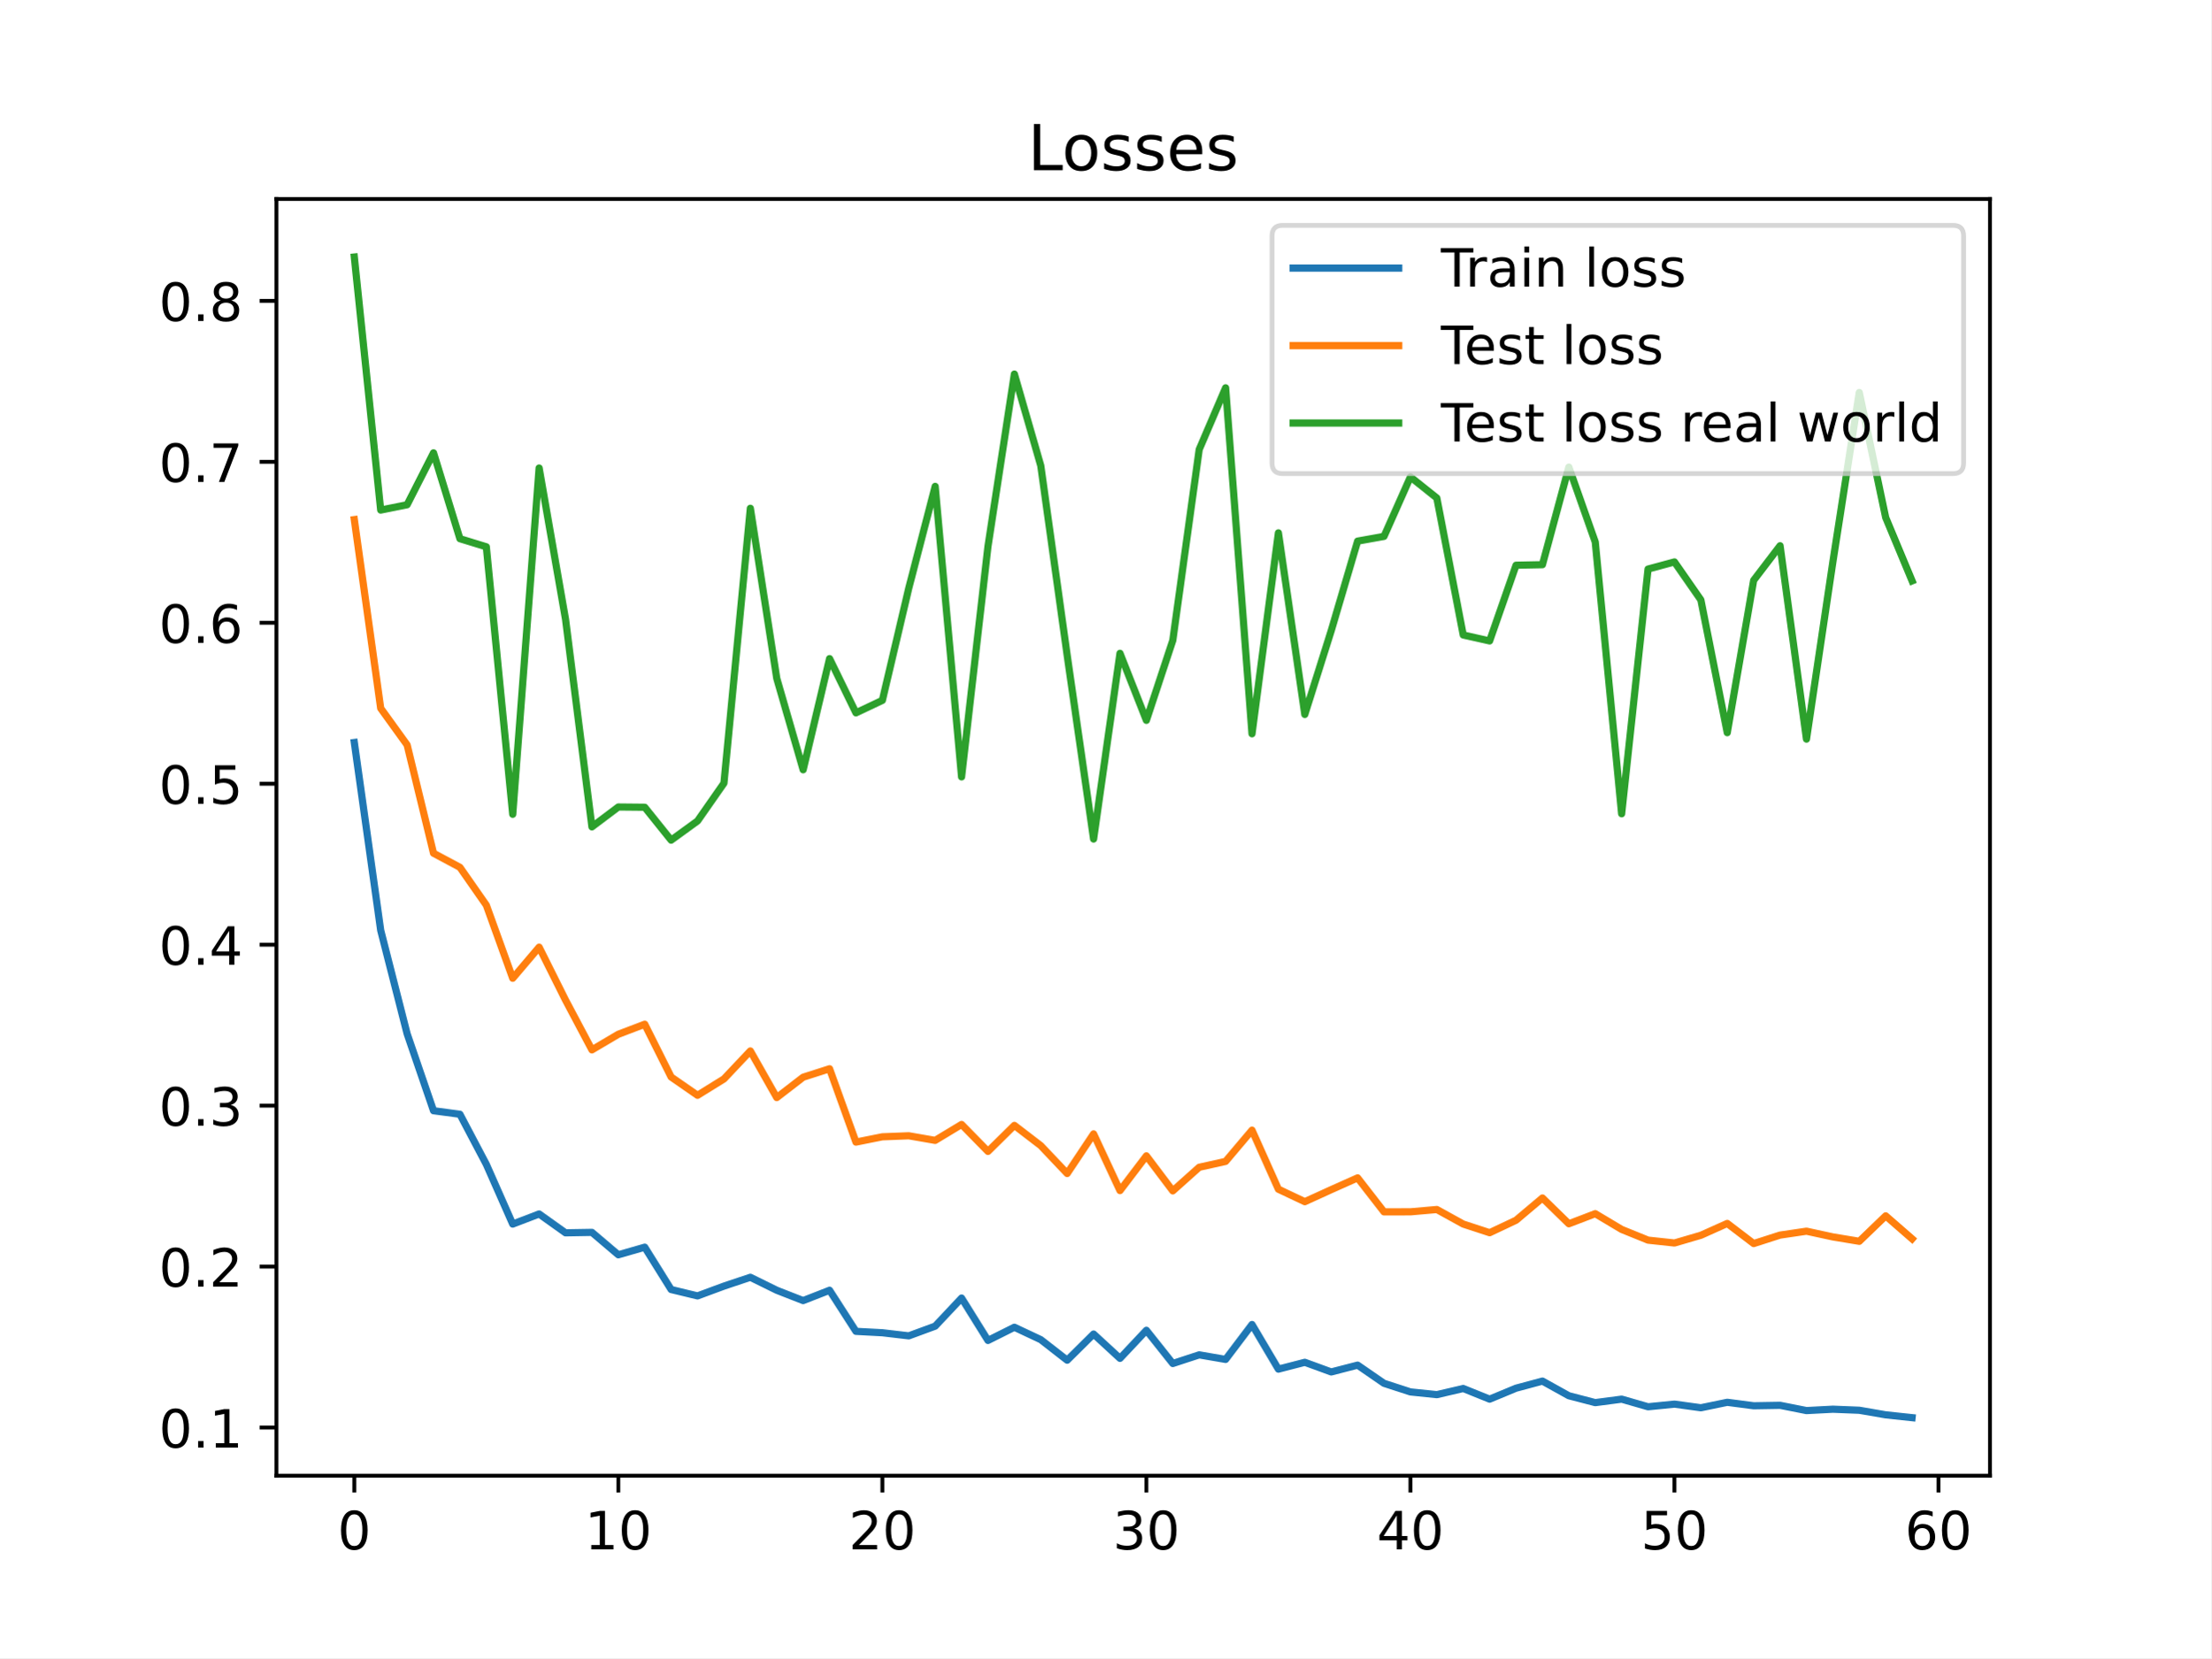
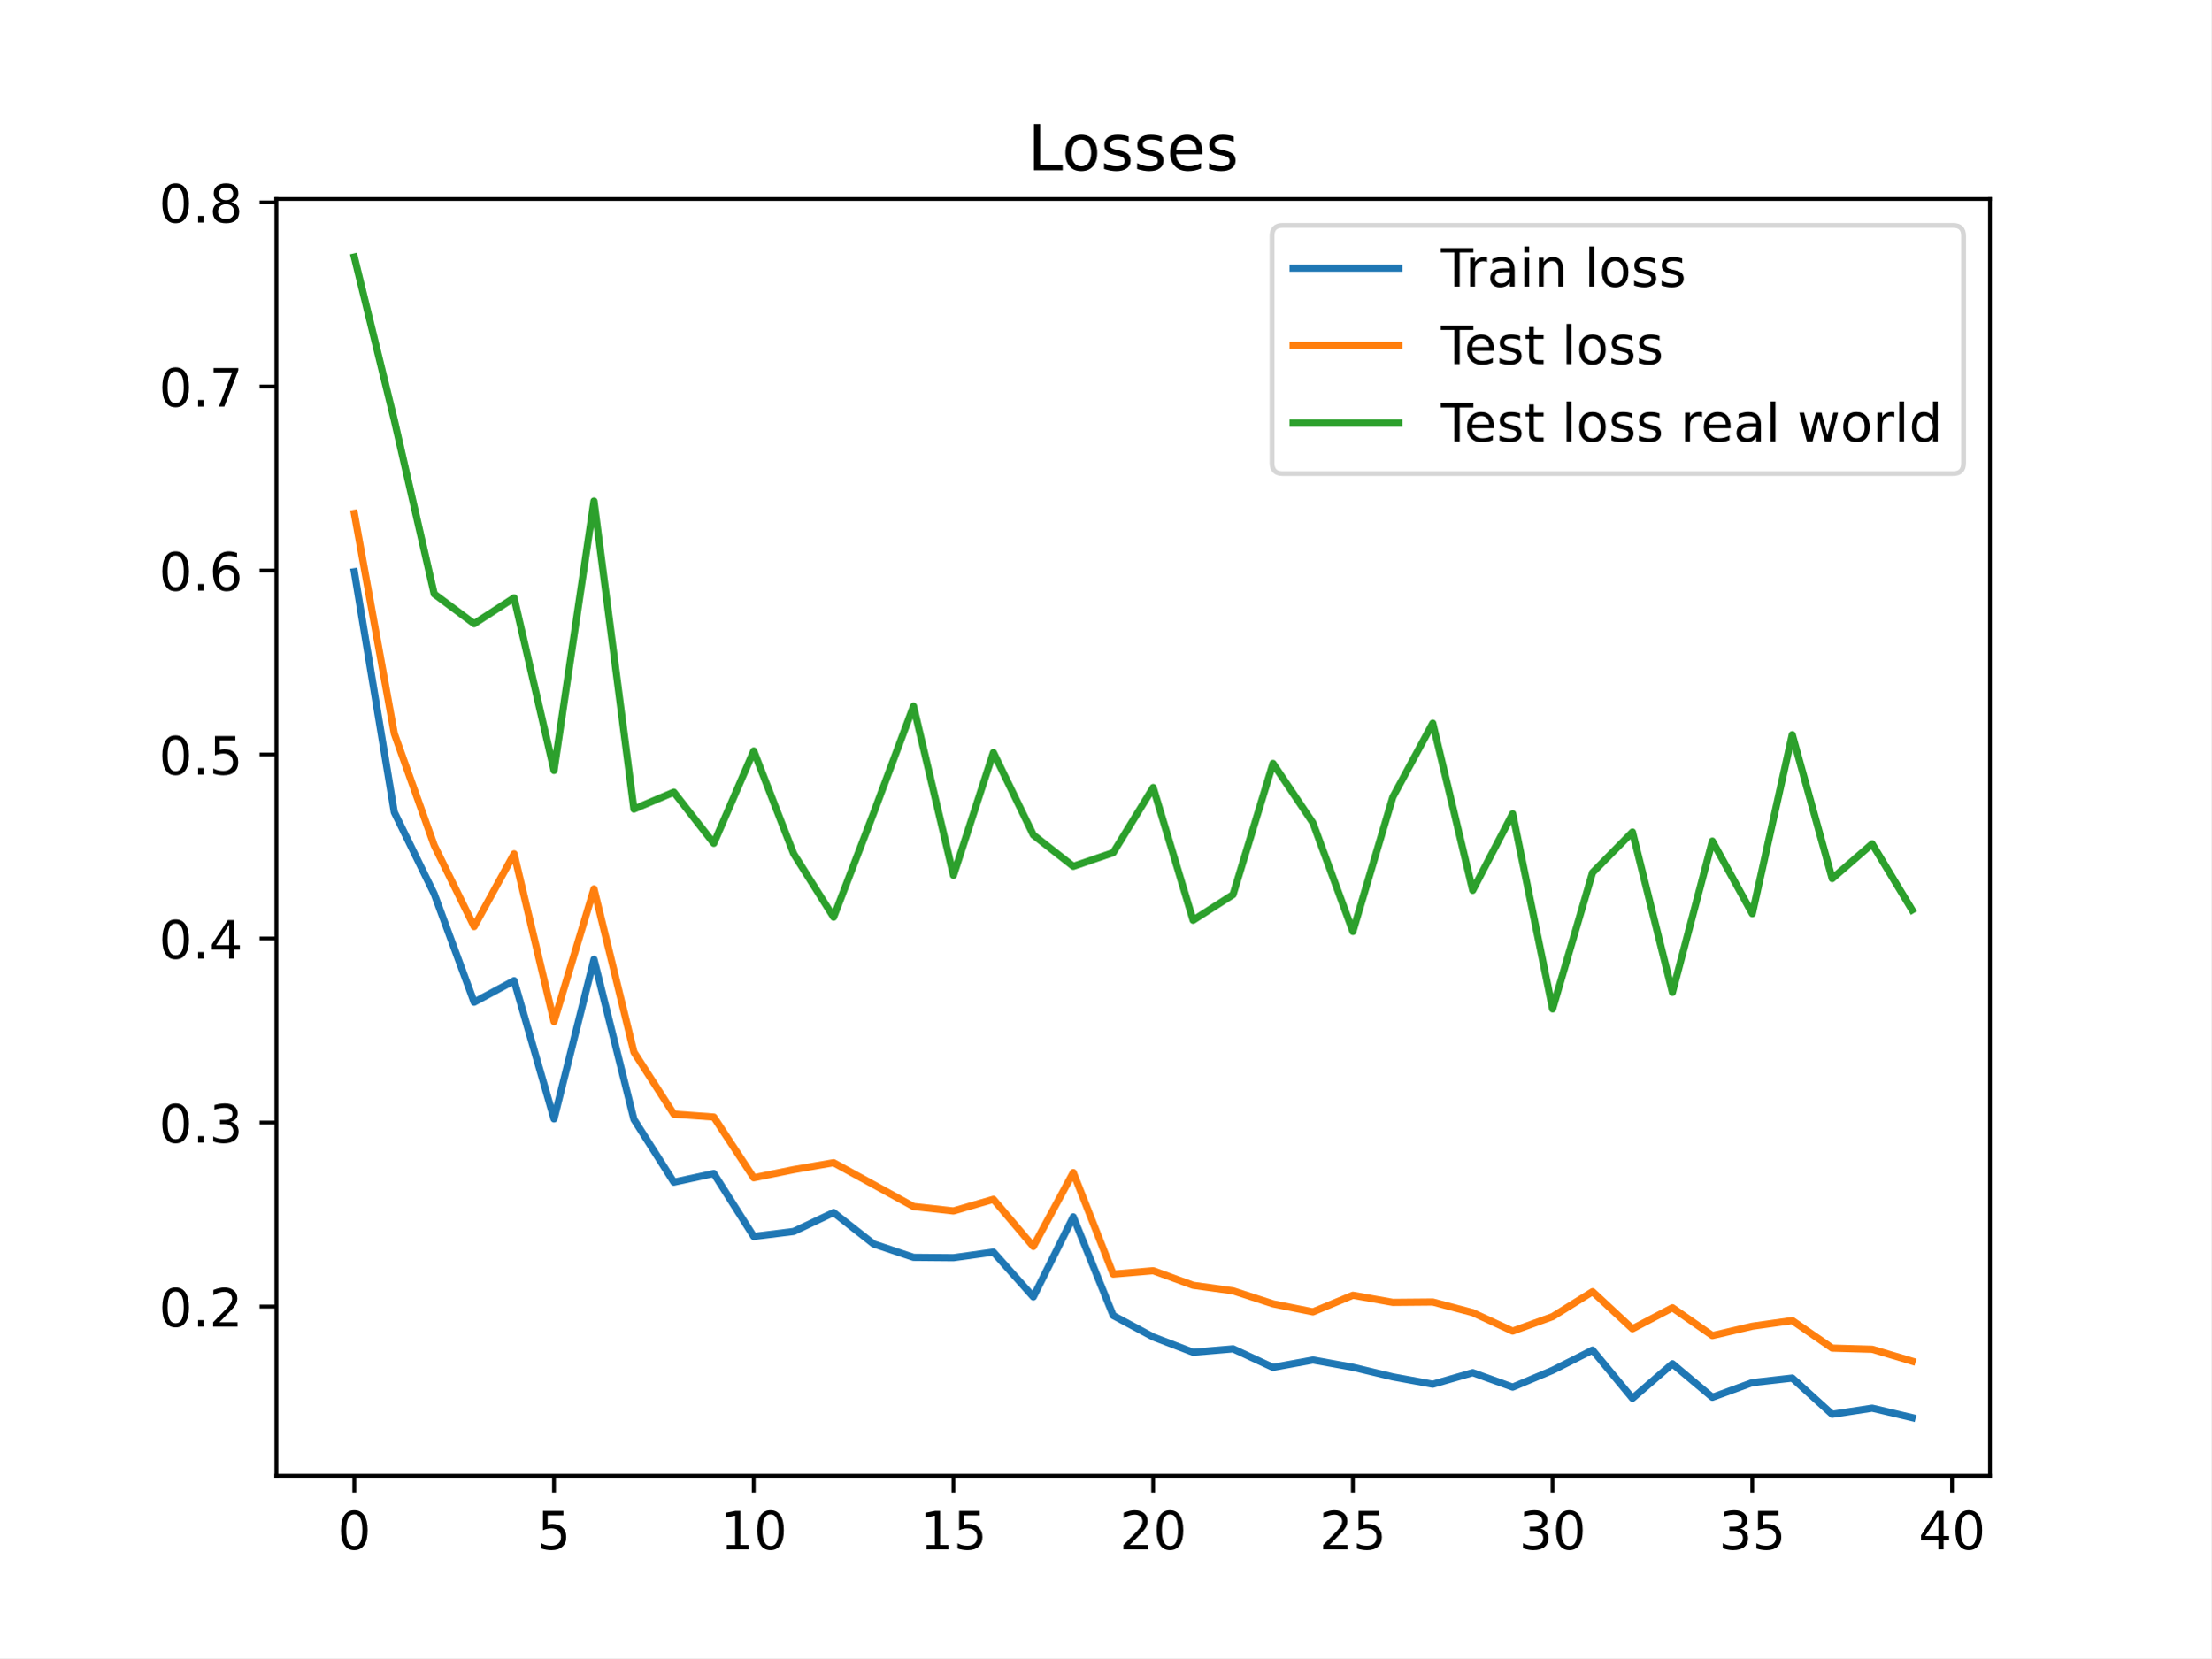
<svg xmlns="http://www.w3.org/2000/svg" xmlns:xlink="http://www.w3.org/1999/xlink" width="460.8pt" height="345.6pt" viewBox="0 0 460.8 345.6" version="1.1">
  <defs>
    <style type="text/css">*{stroke-linejoin: round; stroke-linecap: butt}</style>
  </defs>
  <g id="figure_1">
    <g id="patch_1">
      <path d="M 0 345.6  L 460.8 345.6  L 460.8 0  L 0 0  z " style="fill: #ffffff" />
    </g>
    <g id="axes_1">
      <g id="patch_2">
        <path d="M 57.6 307.584  L 414.72 307.584  L 414.72 41.472  L 57.6 41.472  z " style="fill: #ffffff" />
      </g>
      <g id="matplotlib.axis_1">
        <g id="xtick_1">
          <g id="line2d_1">
            <defs>
-               <path id="mf9c93006aa" d="M 0 0  L 0 3.5  " style="stroke: #000000; stroke-width: 0.8" />
-             </defs>
-             <g>
-               <use xlink:href="#mf9c93006aa" x="73.833" y="307.584" style="stroke: #000000; stroke-width: 0.8" />
+               <path id="m39fd67b82d" d="M 0 0  L 0 3.5  " style="stroke: #000000; stroke-width: 0.8" />
+             </defs>
+             <g>
+               <use xlink:href="#m39fd67b82d" x="73.833" y="307.584" style="stroke: #000000; stroke-width: 0.8" />
            </g>
          </g>
          <g id="text_1">
            <g transform="translate(70.33335 322.9423) scale(0.11 -0.11)">
              <defs>
                <path id="DejaVuSans-30" d="M 2034 4250  Q 1547 4250 1301 3770  Q 1056 3291 1056 2328  Q 1056 1369 1301 889  Q 1547 409 2034 409  Q 2525 409 2770 889  Q 3016 1369 3016 2328  Q 3016 3291 2770 3770  Q 2525 4250 2034 4250  z M 2034 4750  Q 2819 4750 3233 4129  Q 3647 3509 3647 2328  Q 3647 1150 3233 529  Q 2819 -91 2034 -91  Q 1250 -91 836 529  Q 422 1150 422 2328  Q 422 3509 836 4129  Q 1250 4750 2034 4750  z " transform="scale(0.015625)" />
              </defs>
              <use xlink:href="#DejaVuSans-30" />
            </g>
          </g>
        </g>
        <g id="xtick_2">
          <g id="line2d_2">
            <g>
-               <use xlink:href="#mf9c93006aa" x="128.859" y="307.584" style="stroke: #000000; stroke-width: 0.8" />
+               <use xlink:href="#m39fd67b82d" x="115.455" y="307.584" style="stroke: #000000; stroke-width: 0.8" />
            </g>
          </g>
          <g id="text_2">
-             <g transform="translate(121.8602 322.9423) scale(0.11 -0.11)">
+             <g transform="translate(111.9557 322.9423) scale(0.11 -0.11)">
+               <defs>
+                 <path id="DejaVuSans-35" d="M 691 4666  L 3169 4666  L 3169 4134  L 1269 4134  L 1269 2991  Q 1406 3038 1543 3061  Q 1681 3084 1819 3084  Q 2600 3084 3056 2656  Q 3513 2228 3513 1497  Q 3513 744 3044 326  Q 2575 -91 1722 -91  Q 1428 -91 1123 -41  Q 819 9 494 109  L 494 744  Q 775 591 1075 516  Q 1375 441 1709 441  Q 2250 441 2565 725  Q 2881 1009 2881 1497  Q 2881 1984 2565 2268  Q 2250 2553 1709 2553  Q 1456 2553 1204 2497  Q 953 2441 691 2322  L 691 4666  z " transform="scale(0.015625)" />
+               </defs>
+               <use xlink:href="#DejaVuSans-35" />
+             </g>
+           </g>
+         </g>
+         <g id="xtick_3">
+           <g id="line2d_3">
+             <g>
+               <use xlink:href="#m39fd67b82d" x="157.077" y="307.584" style="stroke: #000000; stroke-width: 0.8" />
+             </g>
+           </g>
+           <g id="text_3">
+             <g transform="translate(150.0787 322.9423) scale(0.11 -0.11)">
              <defs>
                <path id="DejaVuSans-31" d="M 794 531  L 1825 531  L 1825 4091  L 703 3866  L 703 4441  L 1819 4666  L 2450 4666  L 2450 531  L 3481 531  L 3481 0  L 794 0  L 794 531  z " transform="scale(0.015625)" />
              </defs>
              <use xlink:href="#DejaVuSans-31" />
              <use xlink:href="#DejaVuSans-30" x="63.623" />
            </g>
          </g>
        </g>
-         <g id="xtick_3">
-           <g id="line2d_3">
-             <g>
-               <use xlink:href="#mf9c93006aa" x="183.885" y="307.584" style="stroke: #000000; stroke-width: 0.8" />
-             </g>
-           </g>
-           <g id="text_3">
-             <g transform="translate(176.8864 322.9423) scale(0.11 -0.11)">
+         <g id="xtick_4">
+           <g id="line2d_4">
+             <g>
+               <use xlink:href="#m39fd67b82d" x="198.7" y="307.584" style="stroke: #000000; stroke-width: 0.8" />
+             </g>
+           </g>
+           <g id="text_4">
+             <g transform="translate(191.7011 322.9423) scale(0.11 -0.11)">
+               <use xlink:href="#DejaVuSans-31" />
+               <use xlink:href="#DejaVuSans-35" x="63.623" />
+             </g>
+           </g>
+         </g>
+         <g id="xtick_5">
+           <g id="line2d_5">
+             <g>
+               <use xlink:href="#m39fd67b82d" x="240.322" y="307.584" style="stroke: #000000; stroke-width: 0.8" />
+             </g>
+           </g>
+           <g id="text_5">
+             <g transform="translate(233.3235 322.9423) scale(0.11 -0.11)">
              <defs>
                <path id="DejaVuSans-32" d="M 1228 531  L 3431 531  L 3431 0  L 469 0  L 469 531  Q 828 903 1448 1529  Q 2069 2156 2228 2338  Q 2531 2678 2651 2914  Q 2772 3150 2772 3378  Q 2772 3750 2511 3984  Q 2250 4219 1831 4219  Q 1534 4219 1204 4116  Q 875 4013 500 3803  L 500 4441  Q 881 4594 1212 4672  Q 1544 4750 1819 4750  Q 2544 4750 2975 4387  Q 3406 4025 3406 3419  Q 3406 3131 3298 2873  Q 3191 2616 2906 2266  Q 2828 2175 2409 1742  Q 1991 1309 1228 531  z " transform="scale(0.015625)" />
              </defs>
              <use xlink:href="#DejaVuSans-32" />
              <use xlink:href="#DejaVuSans-30" x="63.623" />
            </g>
          </g>
        </g>
-         <g id="xtick_4">
-           <g id="line2d_4">
-             <g>
-               <use xlink:href="#mf9c93006aa" x="238.911" y="307.584" style="stroke: #000000; stroke-width: 0.8" />
-             </g>
-           </g>
-           <g id="text_4">
-             <g transform="translate(231.9126 322.9423) scale(0.11 -0.11)">
+         <g id="xtick_6">
+           <g id="line2d_6">
+             <g>
+               <use xlink:href="#m39fd67b82d" x="281.945" y="307.584" style="stroke: #000000; stroke-width: 0.8" />
+             </g>
+           </g>
+           <g id="text_6">
+             <g transform="translate(274.9459 322.9423) scale(0.11 -0.11)">
+               <use xlink:href="#DejaVuSans-32" />
+               <use xlink:href="#DejaVuSans-35" x="63.623" />
+             </g>
+           </g>
+         </g>
+         <g id="xtick_7">
+           <g id="line2d_7">
+             <g>
+               <use xlink:href="#m39fd67b82d" x="323.567" y="307.584" style="stroke: #000000; stroke-width: 0.8" />
+             </g>
+           </g>
+           <g id="text_7">
+             <g transform="translate(316.5682 322.9423) scale(0.11 -0.11)">
              <defs>
                <path id="DejaVuSans-33" d="M 2597 2516  Q 3050 2419 3304 2112  Q 3559 1806 3559 1356  Q 3559 666 3084 287  Q 2609 -91 1734 -91  Q 1441 -91 1130 -33  Q 819 25 488 141  L 488 750  Q 750 597 1062 519  Q 1375 441 1716 441  Q 2309 441 2620 675  Q 2931 909 2931 1356  Q 2931 1769 2642 2001  Q 2353 2234 1838 2234  L 1294 2234  L 1294 2753  L 1863 2753  Q 2328 2753 2575 2939  Q 2822 3125 2822 3475  Q 2822 3834 2567 4026  Q 2313 4219 1838 4219  Q 1578 4219 1281 4162  Q 984 4106 628 3988  L 628 4550  Q 988 4650 1302 4700  Q 1616 4750 1894 4750  Q 2613 4750 3031 4423  Q 3450 4097 3450 3541  Q 3450 3153 3228 2886  Q 3006 2619 2597 2516  z " transform="scale(0.015625)" />
              </defs>
              <use xlink:href="#DejaVuSans-33" />
              <use xlink:href="#DejaVuSans-30" x="63.623" />
            </g>
          </g>
        </g>
-         <g id="xtick_5">
-           <g id="line2d_5">
-             <g>
-               <use xlink:href="#mf9c93006aa" x="293.938" y="307.584" style="stroke: #000000; stroke-width: 0.8" />
-             </g>
-           </g>
-           <g id="text_5">
-             <g transform="translate(286.9388 322.9423) scale(0.11 -0.11)">
+         <g id="xtick_8">
+           <g id="line2d_8">
+             <g>
+               <use xlink:href="#m39fd67b82d" x="365.189" y="307.584" style="stroke: #000000; stroke-width: 0.8" />
+             </g>
+           </g>
+           <g id="text_8">
+             <g transform="translate(358.1906 322.9423) scale(0.11 -0.11)">
+               <use xlink:href="#DejaVuSans-33" />
+               <use xlink:href="#DejaVuSans-35" x="63.623" />
+             </g>
+           </g>
+         </g>
+         <g id="xtick_9">
+           <g id="line2d_9">
+             <g>
+               <use xlink:href="#m39fd67b82d" x="406.812" y="307.584" style="stroke: #000000; stroke-width: 0.8" />
+             </g>
+           </g>
+           <g id="text_9">
+             <g transform="translate(399.813 322.9423) scale(0.11 -0.11)">
              <defs>
                <path id="DejaVuSans-34" d="M 2419 4116  L 825 1625  L 2419 1625  L 2419 4116  z M 2253 4666  L 3047 4666  L 3047 1625  L 3713 1625  L 3713 1100  L 3047 1100  L 3047 0  L 2419 0  L 2419 1100  L 313 1100  L 313 1709  L 2253 4666  z " transform="scale(0.015625)" />
              </defs>
              <use xlink:href="#DejaVuSans-34" />
              <use xlink:href="#DejaVuSans-30" x="63.623" />
            </g>
          </g>
        </g>
-         <g id="xtick_6">
-           <g id="line2d_6">
-             <g>
-               <use xlink:href="#mf9c93006aa" x="348.964" y="307.584" style="stroke: #000000; stroke-width: 0.8" />
-             </g>
-           </g>
-           <g id="text_6">
-             <g transform="translate(341.9649 322.9423) scale(0.11 -0.11)">
-               <defs>
-                 <path id="DejaVuSans-35" d="M 691 4666  L 3169 4666  L 3169 4134  L 1269 4134  L 1269 2991  Q 1406 3038 1543 3061  Q 1681 3084 1819 3084  Q 2600 3084 3056 2656  Q 3513 2228 3513 1497  Q 3513 744 3044 326  Q 2575 -91 1722 -91  Q 1428 -91 1123 -41  Q 819 9 494 109  L 494 744  Q 775 591 1075 516  Q 1375 441 1709 441  Q 2250 441 2565 725  Q 2881 1009 2881 1497  Q 2881 1984 2565 2268  Q 2250 2553 1709 2553  Q 1456 2553 1204 2497  Q 953 2441 691 2322  L 691 4666  z " transform="scale(0.015625)" />
-               </defs>
-               <use xlink:href="#DejaVuSans-35" />
-               <use xlink:href="#DejaVuSans-30" x="63.623" />
-             </g>
-           </g>
-         </g>
-         <g id="xtick_7">
-           <g id="line2d_7">
-             <g>
-               <use xlink:href="#mf9c93006aa" x="403.99" y="307.584" style="stroke: #000000; stroke-width: 0.8" />
-             </g>
-           </g>
-           <g id="text_7">
-             <g transform="translate(396.9911 322.9423) scale(0.11 -0.11)">
-               <defs>
-                 <path id="DejaVuSans-36" d="M 2113 2584  Q 1688 2584 1439 2293  Q 1191 2003 1191 1497  Q 1191 994 1439 701  Q 1688 409 2113 409  Q 2538 409 2786 701  Q 3034 994 3034 1497  Q 3034 2003 2786 2293  Q 2538 2584 2113 2584  z M 3366 4563  L 3366 3988  Q 3128 4100 2886 4159  Q 2644 4219 2406 4219  Q 1781 4219 1451 3797  Q 1122 3375 1075 2522  Q 1259 2794 1537 2939  Q 1816 3084 2150 3084  Q 2853 3084 3261 2657  Q 3669 2231 3669 1497  Q 3669 778 3244 343  Q 2819 -91 2113 -91  Q 1303 -91 875 529  Q 447 1150 447 2328  Q 447 3434 972 4092  Q 1497 4750 2381 4750  Q 2619 4750 2861 4703  Q 3103 4656 3366 4563  z " transform="scale(0.015625)" />
-               </defs>
-               <use xlink:href="#DejaVuSans-36" />
-               <use xlink:href="#DejaVuSans-30" x="63.623" />
-             </g>
-           </g>
-         </g>
      </g>
      <g id="matplotlib.axis_2">
        <g id="ytick_1">
-           <g id="line2d_8">
-             <defs>
-               <path id="m98acada2b9" d="M 0 0  L -3.5 0  " style="stroke: #000000; stroke-width: 0.8" />
-             </defs>
-             <g>
-               <use xlink:href="#m98acada2b9" x="57.6" y="297.547" style="stroke: #000000; stroke-width: 0.8" />
-             </g>
-           </g>
-           <g id="text_8">
-             <g transform="translate(33.10656 301.7261) scale(0.11 -0.11)">
+           <g id="line2d_10">
+             <defs>
+               <path id="mc98ffb3073" d="M 0 0  L -3.5 0  " style="stroke: #000000; stroke-width: 0.8" />
+             </defs>
+             <g>
+               <use xlink:href="#mc98ffb3073" x="57.6" y="272.335" style="stroke: #000000; stroke-width: 0.8" />
+             </g>
+           </g>
+           <g id="text_10">
+             <g transform="translate(33.10656 276.5143) scale(0.11 -0.11)">
              <defs>
                <path id="DejaVuSans-2e" d="M 684 794  L 1344 794  L 1344 0  L 684 0  L 684 794  z " transform="scale(0.015625)" />
              </defs>
              <use xlink:href="#DejaVuSans-30" />
              <use xlink:href="#DejaVuSans-2e" x="63.623" />
-               <use xlink:href="#DejaVuSans-31" x="95.41" />
+               <use xlink:href="#DejaVuSans-32" x="95.41" />
            </g>
          </g>
        </g>
        <g id="ytick_2">
-           <g id="line2d_9">
-             <g>
-               <use xlink:href="#m98acada2b9" x="57.6" y="263.999" style="stroke: #000000; stroke-width: 0.8" />
-             </g>
-           </g>
-           <g id="text_9">
-             <g transform="translate(33.10656 268.1783) scale(0.11 -0.11)">
-               <use xlink:href="#DejaVuSans-30" />
-               <use xlink:href="#DejaVuSans-2e" x="63.623" />
-               <use xlink:href="#DejaVuSans-32" x="95.41" />
+           <g id="line2d_11">
+             <g>
+               <use xlink:href="#mc98ffb3073" x="57.6" y="233.978" style="stroke: #000000; stroke-width: 0.8" />
+             </g>
+           </g>
+           <g id="text_11">
+             <g transform="translate(33.10656 238.1576) scale(0.11 -0.11)">
+               <use xlink:href="#DejaVuSans-30" />
+               <use xlink:href="#DejaVuSans-2e" x="63.623" />
+               <use xlink:href="#DejaVuSans-33" x="95.41" />
            </g>
          </g>
        </g>
        <g id="ytick_3">
-           <g id="line2d_10">
-             <g>
-               <use xlink:href="#m98acada2b9" x="57.6" y="230.451" style="stroke: #000000; stroke-width: 0.8" />
-             </g>
-           </g>
-           <g id="text_10">
-             <g transform="translate(33.10656 234.6305) scale(0.11 -0.11)">
-               <use xlink:href="#DejaVuSans-30" />
-               <use xlink:href="#DejaVuSans-2e" x="63.623" />
-               <use xlink:href="#DejaVuSans-33" x="95.41" />
+           <g id="line2d_12">
+             <g>
+               <use xlink:href="#mc98ffb3073" x="57.6" y="195.622" style="stroke: #000000; stroke-width: 0.8" />
+             </g>
+           </g>
+           <g id="text_12">
+             <g transform="translate(33.10656 199.8008) scale(0.11 -0.11)">
+               <use xlink:href="#DejaVuSans-30" />
+               <use xlink:href="#DejaVuSans-2e" x="63.623" />
+               <use xlink:href="#DejaVuSans-34" x="95.41" />
            </g>
          </g>
        </g>
        <g id="ytick_4">
-           <g id="line2d_11">
-             <g>
-               <use xlink:href="#m98acada2b9" x="57.6" y="196.904" style="stroke: #000000; stroke-width: 0.8" />
-             </g>
-           </g>
-           <g id="text_11">
-             <g transform="translate(33.10656 201.0827) scale(0.11 -0.11)">
-               <use xlink:href="#DejaVuSans-30" />
-               <use xlink:href="#DejaVuSans-2e" x="63.623" />
-               <use xlink:href="#DejaVuSans-34" x="95.41" />
+           <g id="line2d_13">
+             <g>
+               <use xlink:href="#mc98ffb3073" x="57.6" y="157.265" style="stroke: #000000; stroke-width: 0.8" />
+             </g>
+           </g>
+           <g id="text_13">
+             <g transform="translate(33.10656 161.4441) scale(0.11 -0.11)">
+               <use xlink:href="#DejaVuSans-30" />
+               <use xlink:href="#DejaVuSans-2e" x="63.623" />
+               <use xlink:href="#DejaVuSans-35" x="95.41" />
            </g>
          </g>
        </g>
        <g id="ytick_5">
-           <g id="line2d_12">
-             <g>
-               <use xlink:href="#m98acada2b9" x="57.6" y="163.356" style="stroke: #000000; stroke-width: 0.8" />
-             </g>
-           </g>
-           <g id="text_12">
-             <g transform="translate(33.10656 167.5349) scale(0.11 -0.11)">
-               <use xlink:href="#DejaVuSans-30" />
-               <use xlink:href="#DejaVuSans-2e" x="63.623" />
-               <use xlink:href="#DejaVuSans-35" x="95.41" />
+           <g id="line2d_14">
+             <g>
+               <use xlink:href="#mc98ffb3073" x="57.6" y="118.908" style="stroke: #000000; stroke-width: 0.8" />
+             </g>
+           </g>
+           <g id="text_14">
+             <g transform="translate(33.10656 123.0874) scale(0.11 -0.11)">
+               <defs>
+                 <path id="DejaVuSans-36" d="M 2113 2584  Q 1688 2584 1439 2293  Q 1191 2003 1191 1497  Q 1191 994 1439 701  Q 1688 409 2113 409  Q 2538 409 2786 701  Q 3034 994 3034 1497  Q 3034 2003 2786 2293  Q 2538 2584 2113 2584  z M 3366 4563  L 3366 3988  Q 3128 4100 2886 4159  Q 2644 4219 2406 4219  Q 1781 4219 1451 3797  Q 1122 3375 1075 2522  Q 1259 2794 1537 2939  Q 1816 3084 2150 3084  Q 2853 3084 3261 2657  Q 3669 2231 3669 1497  Q 3669 778 3244 343  Q 2819 -91 2113 -91  Q 1303 -91 875 529  Q 447 1150 447 2328  Q 447 3434 972 4092  Q 1497 4750 2381 4750  Q 2619 4750 2861 4703  Q 3103 4656 3366 4563  z " transform="scale(0.015625)" />
+               </defs>
+               <use xlink:href="#DejaVuSans-30" />
+               <use xlink:href="#DejaVuSans-2e" x="63.623" />
+               <use xlink:href="#DejaVuSans-36" x="95.41" />
            </g>
          </g>
        </g>
        <g id="ytick_6">
-           <g id="line2d_13">
-             <g>
-               <use xlink:href="#m98acada2b9" x="57.6" y="129.808" style="stroke: #000000; stroke-width: 0.8" />
-             </g>
-           </g>
-           <g id="text_13">
-             <g transform="translate(33.10656 133.9871) scale(0.11 -0.11)">
-               <use xlink:href="#DejaVuSans-30" />
-               <use xlink:href="#DejaVuSans-2e" x="63.623" />
-               <use xlink:href="#DejaVuSans-36" x="95.41" />
+           <g id="line2d_15">
+             <g>
+               <use xlink:href="#mc98ffb3073" x="57.6" y="80.551" style="stroke: #000000; stroke-width: 0.8" />
+             </g>
+           </g>
+           <g id="text_15">
+             <g transform="translate(33.10656 84.73064) scale(0.11 -0.11)">
+               <defs>
+                 <path id="DejaVuSans-37" d="M 525 4666  L 3525 4666  L 3525 4397  L 1831 0  L 1172 0  L 2766 4134  L 525 4134  L 525 4666  z " transform="scale(0.015625)" />
+               </defs>
+               <use xlink:href="#DejaVuSans-30" />
+               <use xlink:href="#DejaVuSans-2e" x="63.623" />
+               <use xlink:href="#DejaVuSans-37" x="95.41" />
            </g>
          </g>
        </g>
        <g id="ytick_7">
-           <g id="line2d_14">
-             <g>
-               <use xlink:href="#m98acada2b9" x="57.6" y="96.26" style="stroke: #000000; stroke-width: 0.8" />
-             </g>
-           </g>
-           <g id="text_14">
-             <g transform="translate(33.10656 100.4393) scale(0.11 -0.11)">
-               <defs>
-                 <path id="DejaVuSans-37" d="M 525 4666  L 3525 4666  L 3525 4397  L 1831 0  L 1172 0  L 2766 4134  L 525 4134  L 525 4666  z " transform="scale(0.015625)" />
-               </defs>
-               <use xlink:href="#DejaVuSans-30" />
-               <use xlink:href="#DejaVuSans-2e" x="63.623" />
-               <use xlink:href="#DejaVuSans-37" x="95.41" />
-             </g>
-           </g>
-         </g>
-         <g id="ytick_8">
-           <g id="line2d_15">
-             <g>
-               <use xlink:href="#m98acada2b9" x="57.6" y="62.712" style="stroke: #000000; stroke-width: 0.8" />
-             </g>
-           </g>
-           <g id="text_15">
-             <g transform="translate(33.10656 66.89152) scale(0.11 -0.11)">
+           <g id="line2d_16">
+             <g>
+               <use xlink:href="#mc98ffb3073" x="57.6" y="42.195" style="stroke: #000000; stroke-width: 0.8" />
+             </g>
+           </g>
+           <g id="text_16">
+             <g transform="translate(33.10656 46.3739) scale(0.11 -0.11)">
              <defs>
                <path id="DejaVuSans-38" d="M 2034 2216  Q 1584 2216 1326 1975  Q 1069 1734 1069 1313  Q 1069 891 1326 650  Q 1584 409 2034 409  Q 2484 409 2743 651  Q 3003 894 3003 1313  Q 3003 1734 2745 1975  Q 2488 2216 2034 2216  z M 1403 2484  Q 997 2584 770 2862  Q 544 3141 544 3541  Q 544 4100 942 4425  Q 1341 4750 2034 4750  Q 2731 4750 3128 4425  Q 3525 4100 3525 3541  Q 3525 3141 3298 2862  Q 3072 2584 2669 2484  Q 3125 2378 3379 2068  Q 3634 1759 3634 1313  Q 3634 634 3220 271  Q 2806 -91 2034 -91  Q 1263 -91 848 271  Q 434 634 434 1313  Q 434 1759 690 2068  Q 947 2378 1403 2484  z M 1172 3481  Q 1172 3119 1398 2916  Q 1625 2713 2034 2713  Q 2441 2713 2670 2916  Q 2900 3119 2900 3481  Q 2900 3844 2670 4047  Q 2441 4250 2034 4250  Q 1625 4250 1398 4047  Q 1172 3844 1172 3481  z " transform="scale(0.015625)" />
              </defs>
              <use xlink:href="#DejaVuSans-30" />
              <use xlink:href="#DejaVuSans-2e" x="63.623" />
              <use xlink:href="#DejaVuSans-38" x="95.41" />
            </g>
          </g>
        </g>
      </g>
-       <g id="line2d_16">
-         <path d="M 73.833 154.756  L 79.335 193.908  L 84.838 215.463  L 90.341 231.51  L 95.843 232.249  L 101.346 242.691  L 106.848 255.14  L 112.351 253.032  L 117.854 256.958  L 123.356 256.864  L 128.859 261.541  L 134.362 259.954  L 139.864 268.778  L 145.367 270.107  L 150.869 268.07  L 156.372 266.225  L 161.875 268.934  L 167.377 271.088  L 172.88 268.936  L 178.382 277.495  L 183.885 277.786  L 189.388 278.438  L 194.89 276.412  L 200.393 270.558  L 205.896 279.393  L 211.398 276.643  L 216.901 279.228  L 222.403 283.514  L 227.906 278.056  L 233.409 283.127  L 238.911 277.277  L 244.414 284.2  L 249.917 282.393  L 255.419 283.35  L 260.922 276.068  L 266.424 285.374  L 271.927 283.947  L 277.43 285.958  L 282.932 284.538  L 288.435 288.331  L 293.938 290.122  L 299.44 290.69  L 304.943 289.408  L 310.445 291.629  L 315.948 289.345  L 321.451 287.865  L 326.953 290.921  L 332.456 292.355  L 337.958 291.627  L 343.461 293.219  L 348.964 292.666  L 354.466 293.427  L 359.969 292.285  L 365.472 293.011  L 370.974 292.916  L 376.477 294.011  L 381.979 293.721  L 387.482 293.942  L 392.985 294.898  L 398.487 295.488  " clip-path="url(#pac4c751916)" style="fill: none; stroke: #1f77b4; stroke-width: 1.5; stroke-linecap: square" />
-       </g>
      <g id="line2d_17">
-         <path d="M 73.833 108.291  L 79.335 147.627  L 84.838 155.258  L 90.341 177.839  L 95.843 180.774  L 101.346 188.662  L 106.848 203.903  L 112.351 197.423  L 117.854 208.45  L 123.356 218.824  L 128.859 215.573  L 134.362 213.482  L 139.864 224.482  L 145.367 228.296  L 150.869 224.887  L 156.372 219.053  L 161.875 228.773  L 167.377 224.526  L 172.88 222.766  L 178.382 238.049  L 183.885 236.948  L 189.388 236.733  L 194.89 237.695  L 200.393 234.373  L 205.896 239.994  L 211.398 234.567  L 216.901 238.79  L 222.403 244.597  L 227.906 236.341  L 233.409 248.161  L 238.911 240.919  L 244.414 248.217  L 249.917 243.297  L 255.419 242.077  L 260.922 235.566  L 266.424 247.872  L 271.927 250.472  L 277.43 247.963  L 282.932 245.505  L 288.435 252.593  L 293.938 252.583  L 299.44 252.099  L 304.943 255.135  L 310.445 256.939  L 315.948 254.339  L 321.451 249.699  L 326.953 255.074  L 332.456 252.969  L 337.958 256.253  L 343.461 258.485  L 348.964 259.081  L 354.466 257.472  L 359.969 255.005  L 365.472 259.199  L 370.974 257.433  L 376.477 256.619  L 381.979 257.816  L 387.482 258.727  L 392.985 253.424  L 398.487 258.215  " clip-path="url(#pac4c751916)" style="fill: none; stroke: #ff7f0e; stroke-width: 1.5; stroke-linecap: square" />
+         <path d="M 73.833 119.158  L 82.157 169.279  L 90.482 186.317  L 98.806 208.888  L 107.131 204.407  L 115.455 233.211  L 123.78 199.951  L 132.104 233.314  L 140.429 246.402  L 148.753 244.593  L 157.077 257.724  L 165.402 256.681  L 173.726 252.738  L 182.051 259.28  L 190.375 262.069  L 198.7 262.145  L 207.024 260.976  L 215.349 270.32  L 223.673 253.639  L 231.998 274.203  L 240.322 278.672  L 248.647 281.859  L 256.971 281.146  L 265.296 285.01  L 273.62 283.473  L 281.945 284.987  L 290.269 286.986  L 298.594 288.518  L 306.918 286.109  L 315.243 289.116  L 323.567 285.62  L 331.891 281.406  L 340.216 291.458  L 348.54 284.254  L 356.865 291.239  L 365.189 288.184  L 373.514 287.233  L 381.838 294.788  L 390.163 293.511  L 398.487 295.488  " clip-path="url(#pc450db210e)" style="fill: none; stroke: #1f77b4; stroke-width: 1.5; stroke-linecap: square" />
      </g>
      <g id="line2d_18">
-         <path d="M 73.833 53.568  L 79.335 106.311  L 84.838 105.203  L 90.341 94.382  L 95.843 112.277  L 101.346 113.963  L 106.848 169.722  L 112.351 97.545  L 117.854 129.062  L 123.356 172.342  L 128.859 168.201  L 134.362 168.255  L 139.864 175.113  L 145.367 171.116  L 150.869 163.235  L 156.372 105.94  L 161.875 141.385  L 167.377 160.446  L 172.88 137.275  L 178.382 148.58  L 183.885 145.975  L 189.388 122.594  L 194.89 101.373  L 200.393 161.929  L 205.896 113.875  L 211.398 77.963  L 216.901 97.068  L 222.403 136.601  L 227.906 174.882  L 233.409 136.171  L 238.911 150.142  L 244.414 133.468  L 249.917 93.689  L 255.419 80.829  L 260.922 152.941  L 266.424 111.062  L 271.927 148.911  L 277.43 131.456  L 282.932 112.786  L 288.435 111.794  L 293.938 99.408  L 299.44 103.796  L 304.943 132.351  L 310.445 133.587  L 315.948 117.807  L 321.451 117.697  L 326.953 97.356  L 332.456 112.967  L 337.958 169.614  L 343.461 118.605  L 348.964 117.122  L 354.466 125.033  L 359.969 152.714  L 365.472 120.952  L 370.974 113.746  L 376.477 154.053  L 381.979 117.106  L 387.482 81.8  L 392.985 107.868  L 398.487 121.068  " clip-path="url(#pac4c751916)" style="fill: none; stroke: #2ca02c; stroke-width: 1.5; stroke-linecap: square" />
+         <path d="M 73.833 106.997  L 82.157 152.882  L 90.482 176.195  L 98.806 193.128  L 107.131 177.964  L 115.455 212.927  L 123.78 185.275  L 132.104 219.287  L 140.429 232.225  L 148.753 232.83  L 157.077 245.488  L 165.402 243.794  L 173.726 242.35  L 182.051 246.91  L 190.375 251.481  L 198.7 252.404  L 207.024 249.982  L 215.349 259.812  L 223.673 244.402  L 231.998 265.572  L 240.322 264.859  L 248.647 267.901  L 256.971 269.06  L 265.296 271.767  L 273.62 273.438  L 281.945 269.977  L 290.269 271.463  L 298.594 271.388  L 306.918 273.594  L 315.243 277.447  L 323.567 274.423  L 331.891 269.23  L 340.216 276.963  L 348.54 272.579  L 356.865 278.38  L 365.189 276.43  L 373.514 275.248  L 381.838 280.989  L 390.163 281.233  L 398.487 283.717  " clip-path="url(#pc450db210e)" style="fill: none; stroke: #ff7f0e; stroke-width: 1.5; stroke-linecap: square" />
+       </g>
+       <g id="line2d_19">
+         <path d="M 73.833 53.568  L 82.157 87.53  L 90.482 123.791  L 98.806 129.993  L 107.131 124.609  L 115.455 160.595  L 123.78 104.432  L 132.104 168.64  L 140.429 165.114  L 148.753 175.776  L 157.077 156.525  L 165.402 177.956  L 173.726 191.162  L 182.051 169.483  L 190.375 147.192  L 198.7 182.457  L 207.024 156.84  L 215.349 174.031  L 223.673 180.568  L 231.998 177.721  L 240.322 164.144  L 248.647 191.806  L 256.971 186.472  L 265.296 159.121  L 273.62 171.509  L 281.945 194.153  L 290.269 166.136  L 298.594 150.738  L 306.918 185.576  L 315.243 169.601  L 323.567 210.291  L 331.891 181.88  L 340.216 173.425  L 348.54 206.845  L 356.865 175.313  L 365.189 190.435  L 373.514 153.134  L 381.838 183.125  L 390.163 175.883  L 398.487 189.658  " clip-path="url(#pc450db210e)" style="fill: none; stroke: #2ca02c; stroke-width: 1.5; stroke-linecap: square" />
      </g>
      <g id="patch_3">
        <path d="M 57.6 307.584  L 57.6 41.472  " style="fill: none; stroke: #000000; stroke-width: 0.8; stroke-linejoin: miter; stroke-linecap: square" />
      </g>
      <g id="patch_4">
        <path d="M 414.72 307.584  L 414.72 41.472  " style="fill: none; stroke: #000000; stroke-width: 0.8; stroke-linejoin: miter; stroke-linecap: square" />
      </g>
      <g id="patch_5">
        <path d="M 57.6 307.584  L 414.72 307.584  " style="fill: none; stroke: #000000; stroke-width: 0.8; stroke-linejoin: miter; stroke-linecap: square" />
      </g>
      <g id="patch_6">
        <path d="M 57.6 41.472  L 414.72 41.472  " style="fill: none; stroke: #000000; stroke-width: 0.8; stroke-linejoin: miter; stroke-linecap: square" />
      </g>
-       <g id="text_16">
+       <g id="text_17">
        <g transform="translate(214.1841 35.472) scale(0.132 -0.132)">
          <defs>
            <path id="DejaVuSans-4c" d="M 628 4666  L 1259 4666  L 1259 531  L 3531 531  L 3531 0  L 628 0  L 628 4666  z " transform="scale(0.015625)" />
            <path id="DejaVuSans-6f" d="M 1959 3097  Q 1497 3097 1228 2736  Q 959 2375 959 1747  Q 959 1119 1226 758  Q 1494 397 1959 397  Q 2419 397 2687 759  Q 2956 1122 2956 1747  Q 2956 2369 2687 2733  Q 2419 3097 1959 3097  z M 1959 3584  Q 2709 3584 3137 3096  Q 3566 2609 3566 1747  Q 3566 888 3137 398  Q 2709 -91 1959 -91  Q 1206 -91 779 398  Q 353 888 353 1747  Q 353 2609 779 3096  Q 1206 3584 1959 3584  z " transform="scale(0.015625)" />
            <path id="DejaVuSans-73" d="M 2834 3397  L 2834 2853  Q 2591 2978 2328 3040  Q 2066 3103 1784 3103  Q 1356 3103 1142 2972  Q 928 2841 928 2578  Q 928 2378 1081 2264  Q 1234 2150 1697 2047  L 1894 2003  Q 2506 1872 2764 1633  Q 3022 1394 3022 966  Q 3022 478 2636 193  Q 2250 -91 1575 -91  Q 1294 -91 989 -36  Q 684 19 347 128  L 347 722  Q 666 556 975 473  Q 1284 391 1588 391  Q 1994 391 2212 530  Q 2431 669 2431 922  Q 2431 1156 2273 1281  Q 2116 1406 1581 1522  L 1381 1569  Q 847 1681 609 1914  Q 372 2147 372 2553  Q 372 3047 722 3315  Q 1072 3584 1716 3584  Q 2034 3584 2315 3537  Q 2597 3491 2834 3397  z " transform="scale(0.015625)" />
            <path id="DejaVuSans-65" d="M 3597 1894  L 3597 1613  L 953 1613  Q 991 1019 1311 708  Q 1631 397 2203 397  Q 2534 397 2845 478  Q 3156 559 3463 722  L 3463 178  Q 3153 47 2828 -22  Q 2503 -91 2169 -91  Q 1331 -91 842 396  Q 353 884 353 1716  Q 353 2575 817 3079  Q 1281 3584 2069 3584  Q 2775 3584 3186 3129  Q 3597 2675 3597 1894  z M 3022 2063  Q 3016 2534 2758 2815  Q 2500 3097 2075 3097  Q 1594 3097 1305 2825  Q 1016 2553 972 2059  L 3022 2063  z " transform="scale(0.015625)" />
          </defs>
          <use xlink:href="#DejaVuSans-4c" />
          <use xlink:href="#DejaVuSans-6f" x="53.963" />
          <use xlink:href="#DejaVuSans-73" x="115.145" />
          <use xlink:href="#DejaVuSans-73" x="167.244" />
          <use xlink:href="#DejaVuSans-65" x="219.344" />
          <use xlink:href="#DejaVuSans-73" x="280.867" />
        </g>
      </g>
      <g id="legend_1">
        <g id="patch_7">
          <path d="M 267.298 98.71  L 407.02 98.71  Q 409.22 98.71 409.22 96.51  L 409.22 49.172  Q 409.22 46.972 407.02 46.972  L 267.298 46.972  Q 265.098 46.972 265.098 49.172  L 265.098 96.51  Q 265.098 98.71 267.298 98.71  z " style="fill: #ffffff; opacity: 0.8; stroke: #cccccc; stroke-linejoin: miter" />
        </g>
-         <g id="line2d_19">
+         <g id="line2d_20">
          <path d="M 269.498 55.88  L 280.498 55.88  L 291.498 55.88  " style="fill: none; stroke: #1f77b4; stroke-width: 1.5; stroke-linecap: square" />
        </g>
-         <g id="text_17">
+         <g id="text_18">
          <g transform="translate(300.2977 59.73028) scale(0.11 -0.11)">
            <defs>
              <path id="DejaVuSans-54" d="M -19 4666  L 3928 4666  L 3928 4134  L 2272 4134  L 2272 0  L 1638 0  L 1638 4134  L -19 4134  L -19 4666  z " transform="scale(0.015625)" />
              <path id="DejaVuSans-72" d="M 2631 2963  Q 2534 3019 2420 3045  Q 2306 3072 2169 3072  Q 1681 3072 1420 2755  Q 1159 2438 1159 1844  L 1159 0  L 581 0  L 581 3500  L 1159 3500  L 1159 2956  Q 1341 3275 1631 3429  Q 1922 3584 2338 3584  Q 2397 3584 2469 3576  Q 2541 3569 2628 3553  L 2631 2963  z " transform="scale(0.015625)" />
              <path id="DejaVuSans-61" d="M 2194 1759  Q 1497 1759 1228 1600  Q 959 1441 959 1056  Q 959 750 1161 570  Q 1363 391 1709 391  Q 2188 391 2477 730  Q 2766 1069 2766 1631  L 2766 1759  L 2194 1759  z M 3341 1997  L 3341 0  L 2766 0  L 2766 531  Q 2569 213 2275 61  Q 1981 -91 1556 -91  Q 1019 -91 701 211  Q 384 513 384 1019  Q 384 1609 779 1909  Q 1175 2209 1959 2209  L 2766 2209  L 2766 2266  Q 2766 2663 2505 2880  Q 2244 3097 1772 3097  Q 1472 3097 1187 3025  Q 903 2953 641 2809  L 641 3341  Q 956 3463 1253 3523  Q 1550 3584 1831 3584  Q 2591 3584 2966 3190  Q 3341 2797 3341 1997  z " transform="scale(0.015625)" />
              <path id="DejaVuSans-69" d="M 603 3500  L 1178 3500  L 1178 0  L 603 0  L 603 3500  z M 603 4863  L 1178 4863  L 1178 4134  L 603 4134  L 603 4863  z " transform="scale(0.015625)" />
              <path id="DejaVuSans-6e" d="M 3513 2113  L 3513 0  L 2938 0  L 2938 2094  Q 2938 2591 2744 2837  Q 2550 3084 2163 3084  Q 1697 3084 1428 2787  Q 1159 2491 1159 1978  L 1159 0  L 581 0  L 581 3500  L 1159 3500  L 1159 2956  Q 1366 3272 1645 3428  Q 1925 3584 2291 3584  Q 2894 3584 3203 3211  Q 3513 2838 3513 2113  z " transform="scale(0.015625)" />
              <path id="DejaVuSans-20" transform="scale(0.015625)" />
              <path id="DejaVuSans-6c" d="M 603 4863  L 1178 4863  L 1178 0  L 603 0  L 603 4863  z " transform="scale(0.015625)" />
            </defs>
            <use xlink:href="#DejaVuSans-54" />
            <use xlink:href="#DejaVuSans-72" x="46.334" />
            <use xlink:href="#DejaVuSans-61" x="87.447" />
            <use xlink:href="#DejaVuSans-69" x="148.727" />
            <use xlink:href="#DejaVuSans-6e" x="176.51" />
            <use xlink:href="#DejaVuSans-20" x="239.889" />
            <use xlink:href="#DejaVuSans-6c" x="271.676" />
            <use xlink:href="#DejaVuSans-6f" x="299.459" />
            <use xlink:href="#DejaVuSans-73" x="360.641" />
            <use xlink:href="#DejaVuSans-73" x="412.74" />
          </g>
        </g>
-         <g id="line2d_20">
+         <g id="line2d_21">
          <path d="M 269.498 72.026  L 280.498 72.026  L 291.498 72.026  " style="fill: none; stroke: #ff7f0e; stroke-width: 1.5; stroke-linecap: square" />
        </g>
-         <g id="text_18">
+         <g id="text_19">
          <g transform="translate(300.2977 75.87622) scale(0.11 -0.11)">
            <defs>
              <path id="DejaVuSans-74" d="M 1172 4494  L 1172 3500  L 2356 3500  L 2356 3053  L 1172 3053  L 1172 1153  Q 1172 725 1289 603  Q 1406 481 1766 481  L 2356 481  L 2356 0  L 1766 0  Q 1100 0 847 248  Q 594 497 594 1153  L 594 3053  L 172 3053  L 172 3500  L 594 3500  L 594 4494  L 1172 4494  z " transform="scale(0.015625)" />
            </defs>
            <use xlink:href="#DejaVuSans-54" />
            <use xlink:href="#DejaVuSans-65" x="44.084" />
            <use xlink:href="#DejaVuSans-73" x="105.607" />
            <use xlink:href="#DejaVuSans-74" x="157.707" />
            <use xlink:href="#DejaVuSans-20" x="196.916" />
            <use xlink:href="#DejaVuSans-6c" x="228.703" />
            <use xlink:href="#DejaVuSans-6f" x="256.486" />
            <use xlink:href="#DejaVuSans-73" x="317.668" />
            <use xlink:href="#DejaVuSans-73" x="369.768" />
          </g>
        </g>
-         <g id="line2d_21">
+         <g id="line2d_22">
          <path d="M 269.498 88.172  L 280.498 88.172  L 291.498 88.172  " style="fill: none; stroke: #2ca02c; stroke-width: 1.5; stroke-linecap: square" />
        </g>
-         <g id="text_19">
+         <g id="text_20">
          <g transform="translate(300.2977 92.02216) scale(0.11 -0.11)">
            <defs>
              <path id="DejaVuSans-77" d="M 269 3500  L 844 3500  L 1563 769  L 2278 3500  L 2956 3500  L 3675 769  L 4391 3500  L 4966 3500  L 4050 0  L 3372 0  L 2619 2869  L 1863 0  L 1184 0  L 269 3500  z " transform="scale(0.015625)" />
              <path id="DejaVuSans-64" d="M 2906 2969  L 2906 4863  L 3481 4863  L 3481 0  L 2906 0  L 2906 525  Q 2725 213 2448 61  Q 2172 -91 1784 -91  Q 1150 -91 751 415  Q 353 922 353 1747  Q 353 2572 751 3078  Q 1150 3584 1784 3584  Q 2172 3584 2448 3432  Q 2725 3281 2906 2969  z M 947 1747  Q 947 1113 1208 752  Q 1469 391 1925 391  Q 2381 391 2643 752  Q 2906 1113 2906 1747  Q 2906 2381 2643 2742  Q 2381 3103 1925 3103  Q 1469 3103 1208 2742  Q 947 2381 947 1747  z " transform="scale(0.015625)" />
            </defs>
            <use xlink:href="#DejaVuSans-54" />
            <use xlink:href="#DejaVuSans-65" x="44.084" />
            <use xlink:href="#DejaVuSans-73" x="105.607" />
            <use xlink:href="#DejaVuSans-74" x="157.707" />
            <use xlink:href="#DejaVuSans-20" x="196.916" />
            <use xlink:href="#DejaVuSans-6c" x="228.703" />
            <use xlink:href="#DejaVuSans-6f" x="256.486" />
            <use xlink:href="#DejaVuSans-73" x="317.668" />
            <use xlink:href="#DejaVuSans-73" x="369.768" />
            <use xlink:href="#DejaVuSans-20" x="421.867" />
            <use xlink:href="#DejaVuSans-72" x="453.654" />
            <use xlink:href="#DejaVuSans-65" x="492.518" />
            <use xlink:href="#DejaVuSans-61" x="554.041" />
            <use xlink:href="#DejaVuSans-6c" x="615.32" />
            <use xlink:href="#DejaVuSans-20" x="643.104" />
            <use xlink:href="#DejaVuSans-77" x="674.891" />
            <use xlink:href="#DejaVuSans-6f" x="756.678" />
            <use xlink:href="#DejaVuSans-72" x="817.859" />
            <use xlink:href="#DejaVuSans-6c" x="858.973" />
            <use xlink:href="#DejaVuSans-64" x="886.756" />
          </g>
        </g>
      </g>
    </g>
  </g>
  <defs>
-     <clipPath id="pac4c751916">
+     <clipPath id="pc450db210e">
      <rect x="57.6" y="41.472" width="357.12" height="266.112" />
    </clipPath>
  </defs>
</svg>
